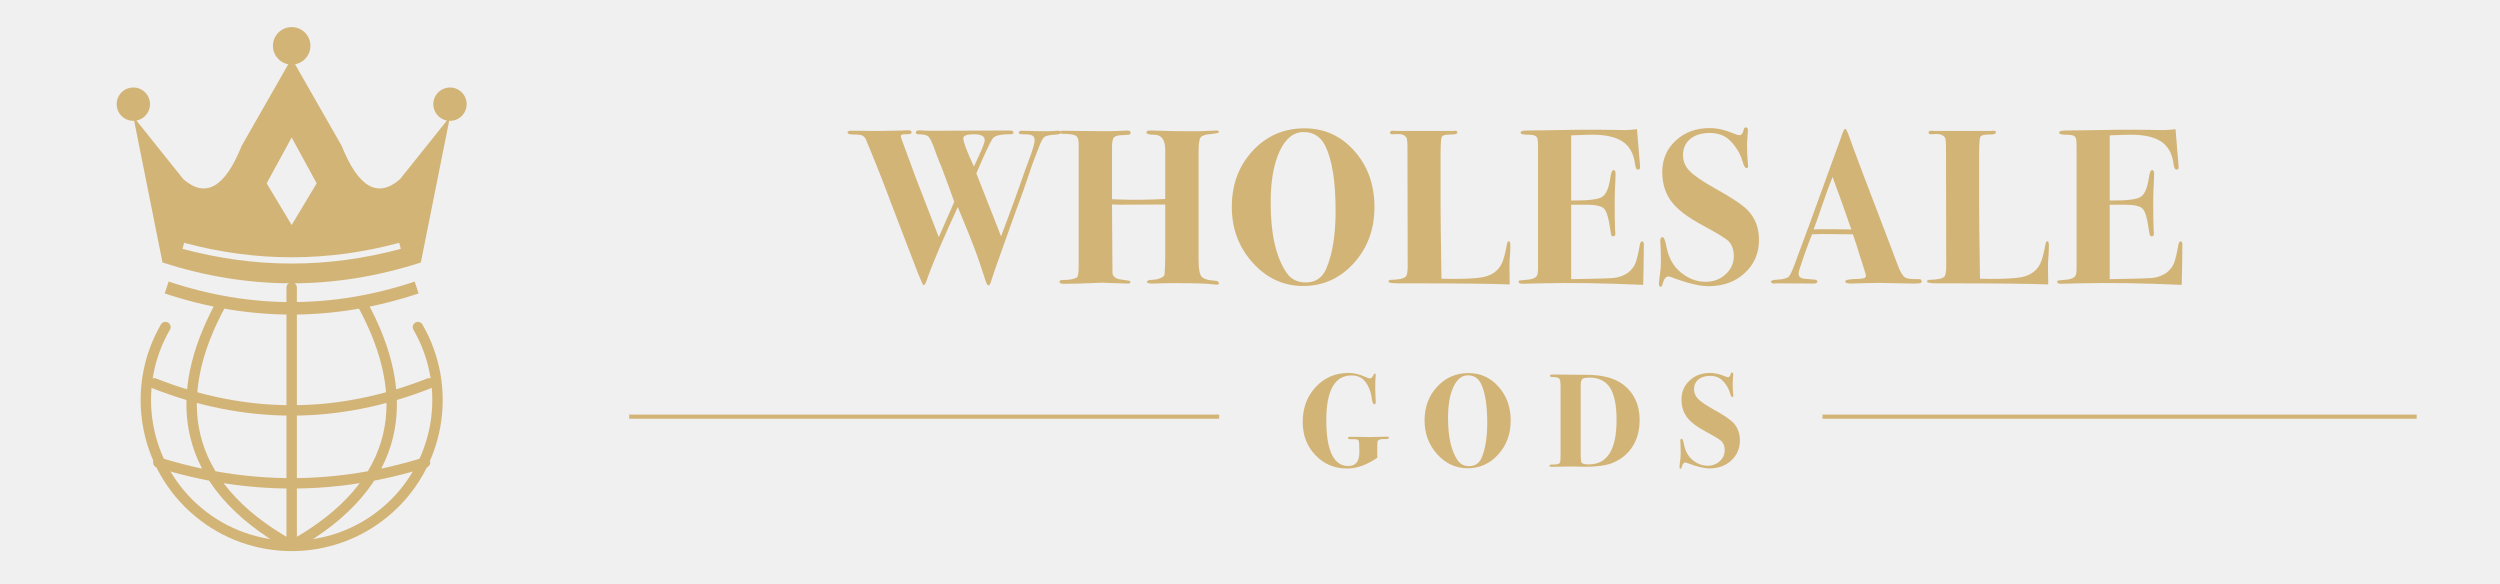
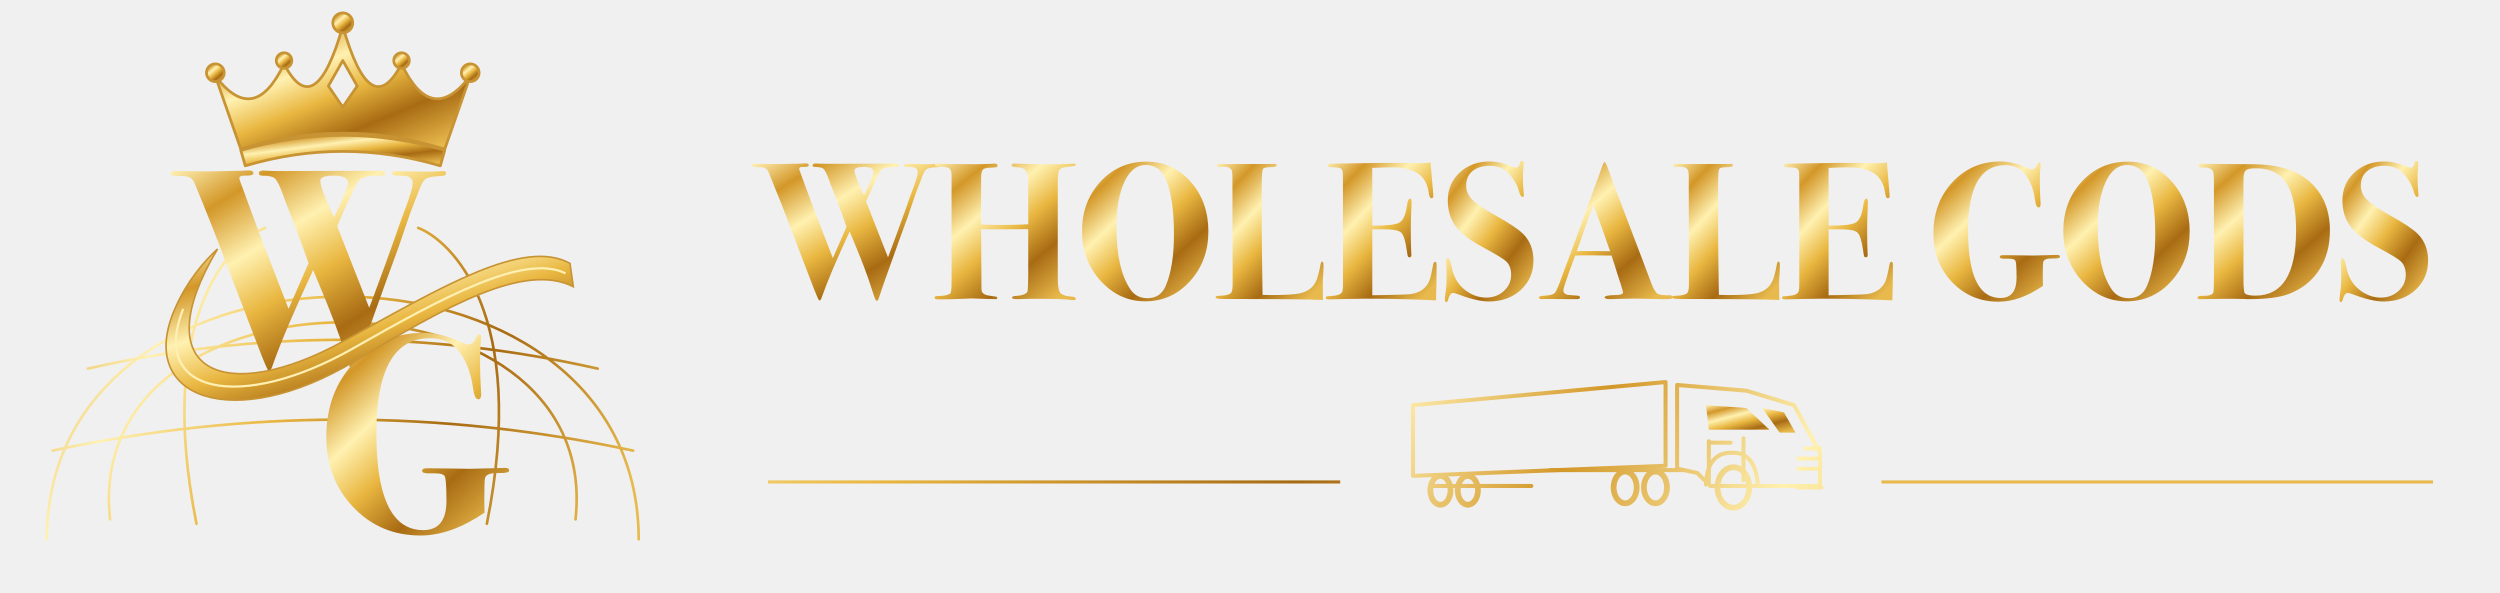
- <svg xmlns="http://www.w3.org/2000/svg" viewBox="0 0 600 140" role="img" aria-labelledby="title">
-   <g transform="translate(10 5)">
-     <g fill="none" stroke="#d3b477" stroke-width="2.5" stroke-linecap="round" stroke-linejoin="round">
-       <path d="M29.7 73.5a35 35 0 1 0 60.6 0" />
-       <path d="M60 64v62M43 68c-12 22-10 43 17 58M77 68c12 22 10 43-17 58M27 87q33 13 66 0M28 106q32 10 64 0" />
+ <svg xmlns="http://www.w3.org/2000/svg" viewBox="0 0 970 230" role="img" aria-label="Wholesale Gods — crowned WG, globe and delivery truck">
+   <defs>
+     <linearGradient id="gold" x1="0" y1="0" x2=".85" y2="1">
+       <stop stop-color="#fff0b2" />
+       <stop offset=".18" stop-color="#d39728" />
+       <stop offset=".38" stop-color="#fff1b1" />
+       <stop offset=".56" stop-color="#e9b741" />
+       <stop offset=".76" stop-color="#a86b13" />
+       <stop offset="1" stop-color="#e8b94c" />
+     </linearGradient>
+     <linearGradient id="gold-line" gradientUnits="userSpaceOnUse" x1="0" y1="0" x2="600" y2="350">
+       <stop stop-color="#fff0b2" />
+       <stop offset=".18" stop-color="#d39728" />
+       <stop offset=".38" stop-color="#fff1b1" />
+       <stop offset=".56" stop-color="#e9b741" />
+       <stop offset=".76" stop-color="#a86b13" />
+       <stop offset="1" stop-color="#e8b94c" />
+     </linearGradient>
+   </defs>
+   <g transform="translate(4 5) scale(.43)">
+     <g stroke="url(#gold-line)" stroke-width="2.4" fill="none" stroke-linecap="round">
+       <path d="M33 475C33 183 567 183 567 475M90 457C64 220 536 220 510 457M168 461C130 271 201 205 230 194M430 461C468 271 397 205 368 194M38 395Q300 339 562 395M70 321Q300 269 530 321" />
    </g>
-     <defs>
-       <mask id="crown-counter">
-         <rect width="120" height="132" fill="white" />
-         <path d="m60 28 6 11-6 10-6-10Z" fill="black" />
-         <path d="M34 54q26 7 52 0" stroke="black" stroke-width="1.5" fill="none" />
-       </mask>
-     </defs>
-     <path fill="#d3b477" mask="url(#crown-counter)" d="M22 23 34 38Q42 45 48 30L60 9 72 30Q78 45 86 38L98 23 91 58Q60 68 29 58Z" />
-     <g fill="#d3b477">
-       <circle cx="22" cy="20" r="4" />
-       <circle cx="60" cy="6" r="4.5" />
-       <circle cx="98" cy="20" r="4" />
+     <g fill="url(#gold)" stroke="#c79333" stroke-width="2.5" stroke-linejoin="round">
+       <path fill-rule="evenodd" d="M185 57Q220 103 247 46Q275 100 300 12Q325 100 353 46Q380 103 415 57L392 123Q300 94 208 123ZM300 43 313 66 300 85 287 66Z" />
+       <path d="M208 124Q300 97 392 124L388 138Q300 112 212 138Z" />
+       <circle cx="185" cy="54" r="8" />
+       <circle cx="247" cy="43" r="7" />
+       <circle cx="300" cy="9" r="9" />
+       <circle cx="353" cy="43" r="7" />
+       <circle cx="415" cy="54" r="8" />
    </g>
-     <path d="M30 64q30 10 60 0" stroke="#d3b477" stroke-width="3" fill="none" />
+     <g fill="url(#gold)">
+       <path d="M393.23 144.786Q393.23 146.85 389.36 147.108Q377.75 147.624 374.654 149.817Q371.558 152.01 367.688 162.846Q365.366 168.78 360.722 180.906Q357.368 190.968 350.144 211.866Q346.532 221.67 339.308 241.536L326.666 276.882Q313.25 314.292 311.702 319.968Q310.67 323.322 309.38 323.322Q307.832 323.322 306.8 320.871Q305.768 318.42 300.866 303.198Q294.416 283.074 282.032 253.146L273.26 231.99Q247.46 287.202 236.108 319.71Q234.818 323.064 233.27 323.064Q232.238 323.064 226.82 309.39L195.344 227.346Q183.992 196.386 166.19 153.558Q164.384 148.914 160.256 147.882Q157.934 147.108 151.226 147.108Q144.518 147.108 144.518 144.786Q144.518 142.722 148.13 142.722Q147.872 142.722 156.644 142.722Q165.674 142.98 172.124 142.98H181.928L207.986 142.464Q209.276 142.464 212.372 142.206Q214.952 142.206 215.984 142.206Q219.338 142.206 219.338 144.786Q219.338 147.108 211.082 146.85Q206.696 146.85 206.696 149.172Q206.696 150.204 207.212 151.494Q212.888 167.232 224.498 198.45L251.072 267.078L269.132 225.798Q265.262 214.446 254.168 185.034Q252.104 180.39 248.492 170.844Q247.718 168.522 245.912 163.62Q241.526 151.752 238.688 149.301Q235.85 146.85 226.82 146.85Q224.24 146.592 224.24 144.528Q224.24 142.206 229.142 142.206Q228.368 142.206 231.851 142.464Q235.334 142.722 243.332 142.722L333.374 142.464Q338.276 142.206 338.276 144.786Q338.276 146.85 334.406 146.85Q316.088 146.592 313.25 153.042Q308.864 160.008 294.932 192.516Q303.962 215.736 323.828 266.046Q327.956 255.468 332.6 242.568Q336.728 231.732 346.016 205.674Q351.95 188.388 356.078 177.552Q363.044 159.234 363.044 153.816Q363.044 148.656 357.884 147.366Q356.078 146.85 348.596 146.85Q344.468 146.85 344.468 144.786Q344.468 142.722 348.338 142.722L368.72 143.238Q381.878 143.496 388.586 142.722H390.65Q393.23 142.722 393.23 144.786ZM304.736 153.816Q304.736 146.85 292.352 146.85Q279.71 146.85 279.71 151.494Q279.71 157.944 292.094 184.518Q304.736 158.202 304.736 153.816Z" />
+     </g>
+     <g fill="url(#gold)">
+       <path d="M450.145 412.92Q450.145 415.47 440.455 415.215Q428.98 414.96 428.215 420.315Q427.705 423.375 427.705 440.46Q427.705 446.325 427.96 450.915Q397.615 471.57 370.075 471.57Q333.865 471.57 309.513 446.07Q285.16 420.57 285.16 382.575Q285.16 342.285 310.15 315.51Q335.14 288.735 372.88 288.735Q388.435 288.735 405.01 296.385Q411.13 299.19 413.425 299.19Q417.505 299.19 420.31 293.07Q421.585 290.01 423.115 290.01Q424.9 290.01 424.9 292.56Q424.9 293.07 424.135 302.76Q423.88 305.82 423.88 317.295Q423.88 325.965 424.39 334.89Q424.9 343.815 424.9 343.815Q424.9 348.66 422.35 348.66Q418.78 348.66 417.505 338.46Q414.445 316.02 402.715 303.015Q394.045 293.58 378.49 293.58Q330.295 293.58 330.295 379.26Q330.295 432.555 346.105 453.465Q356.05 466.725 372.625 466.725Q393.535 466.725 393.535 440.205Q393.535 420.315 391.877 417.893Q390.22 415.47 383.335 415.47H376.96Q371.605 415.47 371.605 413.175Q371.605 410.88 375.94 410.88Q384.865 410.88 398.38 411.135L414.7 411.39Q419.545 411.39 430.128 411.007Q440.71 410.625 443.77 410.625H447.085Q450.145 410.625 450.145 412.92Z" />
+     </g>
+     <path d="M187 213C120 325 194 355 301 296C390 247 463 203 505 226L508 247C464 225 395 264 311 314C202 380 112 348 149 266C159 243 174 225 187 213Z" fill="url(#gold)" stroke="#c79333" stroke-width="1.5" />
+     <path d="M156 267C125 345 209 359 307 304C393 255 464 217 501 235" fill="none" stroke="#fff0b2" stroke-width="2" />
  </g>
-   <g fill="#d3b477">
-     <path d="M254.513 31.801Q254.513 32.225 253.718 32.278Q251.333 32.384 250.697 32.835Q250.061 33.285 249.266 35.511Q248.789 36.73 247.835 39.221Q247.146 41.288 245.662 45.581Q244.92 47.595 243.436 51.676L240.839 58.937Q238.083 66.622 237.765 67.788Q237.553 68.477 237.288 68.477Q236.97 68.477 236.758 67.974Q236.546 67.47 235.539 64.343Q234.214 60.209 231.67 54.061L229.868 49.715Q224.568 61.057 222.236 67.735Q221.971 68.424 221.653 68.424Q221.441 68.424 220.328 65.615L213.862 48.761Q211.53 42.401 207.873 33.603Q207.502 32.649 206.654 32.437Q206.177 32.278 204.799 32.278Q203.421 32.278 203.421 31.801Q203.421 31.377 204.163 31.377Q204.11 31.377 205.912 31.377Q207.767 31.43 209.092 31.43H211.106L216.459 31.324Q216.724 31.324 217.36 31.271Q217.89 31.271 218.102 31.271Q218.791 31.271 218.791 31.801Q218.791 32.278 217.095 32.225Q216.194 32.225 216.194 32.702Q216.194 32.914 216.3 33.179Q217.466 36.412 219.851 42.825L225.31 56.923L229.02 48.443Q228.225 46.111 225.946 40.069Q225.522 39.115 224.78 37.154Q224.621 36.677 224.25 35.67Q223.349 33.232 222.766 32.728Q222.183 32.225 220.328 32.225Q219.798 32.172 219.798 31.748Q219.798 31.271 220.805 31.271Q220.646 31.271 221.362 31.324Q222.077 31.377 223.72 31.377L242.217 31.324Q243.224 31.271 243.224 31.801Q243.224 32.225 242.429 32.225Q238.666 32.172 238.083 33.497Q237.182 34.928 234.32 41.606Q236.175 46.376 240.256 56.711Q241.104 54.538 242.058 51.888Q242.906 49.662 244.814 44.309Q246.033 40.758 246.881 38.532Q248.312 34.769 248.312 33.656Q248.312 32.596 247.252 32.331Q246.881 32.225 245.344 32.225Q244.496 32.225 244.496 31.801Q244.496 31.377 245.291 31.377L249.478 31.483Q252.181 31.536 253.559 31.377H253.983Q254.513 31.377 254.513 31.801ZM236.334 33.656Q236.334 32.225 233.79 32.225Q231.193 32.225 231.193 33.179Q231.193 34.504 233.737 39.963Q236.334 34.557 236.334 33.656Z" />
-     <path d="M292.536 68.0Q292.536 68.318 292.059 68.318Q291.688 68.318 291.37 68.265Q289.515 67.947 280.982 67.947Q280.187 67.947 278.544 68.0L276.901 68.053Q275.258 68.106 275.258 67.629Q275.258 67.205 276.583 67.152Q277.749 67.099 278.624 66.702Q279.498 66.304 279.498 65.774Q279.551 65.456 279.604 64.025L279.657 61.375V49.079L268.739 49.132Q267.785 49.132 266.884 49.079L266.99 65.456Q267.043 66.834 269.11 67.099Q270.753 67.311 271.018 67.391Q271.283 67.47 271.283 67.735Q271.283 68.053 270.753 68.053Q270.064 68.053 267.096 67.947Q264.128 67.841 264.605 67.841Q264.287 67.841 261.346 67.974Q258.404 68.106 255.754 68.106H255.224Q254.27 68.106 254.27 67.629Q254.27 67.205 255.012 67.205Q257.503 67.205 258.457 66.569Q258.881 66.304 258.881 63.76V34.504Q258.881 32.808 257.98 32.463Q257.079 32.119 255.065 32.119Q254.376 32.119 254.376 31.695Q254.376 31.43 254.959 31.377Q254.747 31.377 258.934 31.43L265.506 31.483Q267.52 31.483 269.534 31.377Q270.435 31.324 270.594 31.324Q271.336 31.324 271.336 31.854Q271.336 32.225 271.045 32.305Q270.753 32.384 269.19 32.437Q267.626 32.49 267.255 33.1Q266.884 33.709 266.884 35.299V47.807L268.156 47.86Q273.456 48.072 279.657 47.754V35.935Q279.657 32.331 276.954 32.331Q275.152 32.331 275.152 31.801Q275.152 31.324 275.841 31.324H276.371Q277.219 31.324 279.365 31.404Q281.512 31.483 284.056 31.483H288.084L292.006 31.324Q292.536 31.324 292.536 31.642Q292.536 32.013 290.575 32.172Q288.614 32.331 288.137 32.993Q287.66 33.656 287.66 36.306V62.382Q287.66 65.827 288.534 66.542Q289.409 67.258 291.529 67.364Q292.536 67.417 292.536 68.0Z" />
-     <path d="M329.87 49.715Q329.87 57.665 324.915 63.15Q319.959 68.636 312.751 68.636Q305.702 68.636 300.667 63.071Q295.632 57.506 295.632 49.662Q295.632 41.606 300.641 36.2Q305.649 30.794 313.069 30.794Q320.224 30.794 325.047 36.227Q329.87 41.659 329.87 49.715ZM320.542 50.563Q320.542 40.016 318.051 34.981Q316.408 31.695 312.857 31.695Q309.253 31.695 307.107 36.306Q304.96 40.917 304.96 48.655Q304.96 59.891 308.776 65.456Q310.366 67.788 313.387 67.788Q316.885 67.788 318.316 64.449Q320.542 59.255 320.542 50.563Z" />
-     <path d="M362.487 59.043Q362.487 60.05 362.434 60.739Q362.222 63.071 362.275 64.502L362.328 68.265Q355.544 68.0 337.789 68.0H335.563Q333.231 68.0 333.231 67.576Q333.231 67.152 333.973 67.152Q336.623 67.099 337.365 66.41Q337.842 65.986 337.842 63.866L337.789 35.14Q337.789 33.338 337.471 32.914Q336.835 32.119 335.51 32.172L334.185 32.225Q333.602 32.225 333.602 31.801Q333.602 31.377 334.344 31.377Q334.768 31.377 335.192 31.43H348.654Q348.919 31.377 349.237 31.377Q349.767 31.377 349.767 31.801Q349.767 32.278 348.389 32.278Q346.428 32.278 346.084 32.755Q345.739 33.232 345.739 36.942V49.556Q345.739 53.425 345.951 66.887Q346.958 66.94 348.23 66.94Q353.795 66.94 355.915 66.516Q359.254 65.827 360.473 63.124Q361.109 61.746 361.639 58.725Q361.798 57.877 362.116 57.877Q362.487 57.877 362.487 59.043Z" />
-     <path d="M394.521 58.725Q394.521 58.831 394.468 63.654Q394.415 66.198 394.388 67.311Q394.362 68.424 394.362 68.371Q380.37 67.735 369.876 68.0L365.424 68.106Q364.47 68.106 364.47 67.682Q364.47 67.364 364.708 67.311Q364.947 67.258 366.325 67.152Q368.816 66.993 369.028 65.721Q369.134 65.032 369.134 64.184V37.313Q369.134 34.133 369.081 33.815Q369.028 32.967 368.551 32.649Q368.074 32.331 366.59 32.331Q364.947 32.331 364.947 31.854Q364.947 31.324 366.404 31.324Q367.862 31.324 370.459 31.271Q380.211 31.059 386.412 31.165L390.016 31.218Q391.182 31.218 392.878 31.006L393.355 36.783Q393.62 39.539 393.62 40.175Q393.62 40.705 393.09 40.705Q392.56 40.705 392.401 39.327Q391.924 35.67 389.459 34.001Q386.995 32.331 382.172 32.331Q380.688 32.331 377.084 32.49V48.125Q382.914 48.178 384.424 47.303Q385.935 46.429 386.465 42.772Q386.73 40.811 387.26 40.811Q387.737 40.811 387.737 41.765Q387.737 42.719 387.578 45.687Q387.525 46.694 387.525 48.39Q387.525 52.948 387.631 55.28Q387.684 55.598 387.684 56.075Q387.684 56.711 387.207 56.711Q386.836 56.711 386.73 56.472Q386.624 56.234 386.412 54.75Q385.882 50.987 384.954 50.059Q384.027 49.132 380.688 49.132H377.084V66.993L380.476 66.94Q386.306 66.834 387.578 66.675Q389.168 66.463 390.652 65.509Q391.977 64.449 392.481 63.23Q392.984 62.011 393.567 58.725Q393.726 57.93 394.097 57.93Q394.521 57.93 394.521 58.725Z" />
-     <path d="M422.156 57.559Q422.156 62.382 418.737 65.535Q415.319 68.689 410.019 68.689Q406.786 68.689 401.115 66.516Q400.691 66.357 400.373 66.357Q399.472 66.357 398.995 68.265Q398.836 68.848 398.571 68.848Q398.147 68.848 398.147 68.106Q398.147 67.417 398.412 65.668Q398.624 64.237 398.624 62.329Q398.624 60.792 398.571 59.891Q398.465 58.089 398.465 57.771Q398.465 56.923 398.995 56.923Q399.525 56.923 399.949 59.202Q400.691 63.124 403.288 65.297Q406.097 67.629 409.33 67.629Q412.192 67.629 414.153 65.827Q416.114 64.025 416.114 61.428Q416.114 59.202 414.842 57.877Q413.888 56.923 408.694 54.114Q402.917 51.04 400.85 47.966Q398.942 45.157 398.942 41.288Q398.942 36.73 402.175 33.736Q405.408 30.741 410.337 30.741Q412.987 30.741 416.008 32.013Q417.015 32.437 417.439 32.437Q418.234 32.437 418.499 31.059Q418.605 30.582 418.976 30.582Q419.506 30.582 419.506 31.271Q419.506 31.536 419.4 32.755Q419.294 33.974 419.294 34.769Q419.294 37.525 419.506 39.433Q419.559 39.592 419.559 39.857Q419.559 40.334 419.135 40.334Q418.658 40.334 418.181 38.638Q417.704 36.942 416.511 35.273Q415.319 33.603 414.1 32.861Q412.51 31.907 410.39 31.907Q407.422 31.907 405.673 33.338Q403.924 34.769 403.924 37.26Q403.924 39.433 405.567 41.103Q407.21 42.772 411.874 45.369Q417.598 48.549 419.453 50.457Q422.156 53.266 422.156 57.559Z" />
-     <path d="M461.186 67.47Q461.186 67.894 460.788 67.974Q460.391 68.053 458.748 68.053Q458.324 68.053 456.363 68.0Q452.441 67.894 450.957 67.894Q449.208 67.894 447.883 67.947Q445.233 68.053 444.279 68.053Q442.848 68.053 442.848 67.523Q442.848 66.993 445.869 66.94Q446.611 66.94 446.982 66.834Q447.83 66.728 447.83 66.198Q447.83 65.933 447.194 63.972L446.081 60.527Q445.763 59.361 444.703 56.234H443.749L439.615 56.181Q437.389 56.128 434.898 56.234Q434.421 57.294 433.096 61.004L431.93 64.449Q431.665 65.244 431.665 65.721Q431.665 66.622 432.831 66.887Q433.096 66.94 435.428 67.099Q436.17 67.152 436.17 67.576Q436.17 68.053 435.216 68.053L426.471 68.0Q426.153 68.053 425.782 68.053Q425.04 68.053 425.04 67.523Q425.04 67.205 426.683 67.099Q428.803 66.993 429.386 66.304Q429.969 65.615 431.294 61.852Q432.301 59.202 434.209 54.008L440.622 36.359Q441.099 35.193 441.947 32.702Q442.53 30.9 442.848 30.9Q443.166 30.9 444.014 33.338Q445.074 36.465 453.342 58.036Q454.402 60.792 455.462 63.654Q456.363 66.092 457.264 66.622Q457.953 67.046 460.55 66.993Q461.186 66.993 461.186 67.47ZM444.332 55.068Q444.279 54.909 443.961 54.061Q441.841 47.913 440.887 45.422Q440.622 44.733 440.145 43.408L439.827 42.454Q438.873 44.733 437.495 48.761Q435.958 53.266 435.269 55.068Q435.746 55.068 436.435 55.015Q437.071 55.015 437.601 55.015H440.569Q441.788 55.015 444.332 55.068Z" />
-     <path d="M491.736 59.043Q491.736 60.05 491.683 60.739Q491.471 63.071 491.524 64.502L491.577 68.265Q484.793 68.0 467.038 68.0H464.812Q462.48 68.0 462.48 67.576Q462.48 67.152 463.222 67.152Q465.872 67.099 466.614 66.41Q467.091 65.986 467.091 63.866L467.038 35.14Q467.038 33.338 466.72 32.914Q466.084 32.119 464.759 32.172L463.434 32.225Q462.851 32.225 462.851 31.801Q462.851 31.377 463.593 31.377Q464.017 31.377 464.441 31.43H477.903Q478.168 31.377 478.486 31.377Q479.016 31.377 479.016 31.801Q479.016 32.278 477.638 32.278Q475.677 32.278 475.332 32.755Q474.988 33.232 474.988 36.942V49.556Q474.988 53.425 475.2 66.887Q476.207 66.94 477.479 66.94Q483.044 66.94 485.164 66.516Q488.503 65.827 489.722 63.124Q490.358 61.746 490.888 58.725Q491.047 57.877 491.365 57.877Q491.736 57.877 491.736 59.043Z" />
-     <path d="M523.77 58.725Q523.77 58.831 523.717 63.654Q523.664 66.198 523.638 67.311Q523.611 68.424 523.611 68.371Q509.619 67.735 499.125 68.0L494.673 68.106Q493.719 68.106 493.719 67.682Q493.719 67.364 493.957 67.311Q494.196 67.258 495.574 67.152Q498.065 66.993 498.277 65.721Q498.383 65.032 498.383 64.184V37.313Q498.383 34.133 498.33 33.815Q498.277 32.967 497.8 32.649Q497.323 32.331 495.839 32.331Q494.196 32.331 494.196 31.854Q494.196 31.324 495.653 31.324Q497.111 31.324 499.708 31.271Q509.46 31.059 515.661 31.165L519.265 31.218Q520.431 31.218 522.127 31.006L522.604 36.783Q522.869 39.539 522.869 40.175Q522.869 40.705 522.339 40.705Q521.809 40.705 521.65 39.327Q521.173 35.67 518.708 34.001Q516.244 32.331 511.421 32.331Q509.937 32.331 506.333 32.49V48.125Q512.163 48.178 513.673 47.303Q515.184 46.429 515.714 42.772Q515.979 40.811 516.509 40.811Q516.986 40.811 516.986 41.765Q516.986 42.719 516.827 45.687Q516.774 46.694 516.774 48.39Q516.774 52.948 516.88 55.28Q516.933 55.598 516.933 56.075Q516.933 56.711 516.456 56.711Q516.085 56.711 515.979 56.472Q515.873 56.234 515.661 54.75Q515.131 50.987 514.203 50.059Q513.276 49.132 509.937 49.132H506.333V66.993L509.725 66.94Q515.555 66.834 516.827 66.675Q518.417 66.463 519.901 65.509Q521.226 64.449 521.729 63.23Q522.233 62.011 522.816 58.725Q522.975 57.93 523.346 57.93Q523.77 57.93 523.77 58.725Z" />
+   <g fill="url(#gold)">
+     <path d="M364.957 64.167Q364.957 64.774 363.819 64.85Q360.404 65.002 359.493 65.647Q358.583 66.292 357.444 69.479Q356.761 71.225 355.395 74.792Q354.409 77.751 352.284 83.898Q351.221 86.782 349.096 92.626L345.378 103.023Q341.431 114.027 340.976 115.696Q340.673 116.683 340.293 116.683Q339.838 116.683 339.534 115.962Q339.231 115.241 337.789 110.764Q335.891 104.844 332.249 96.041L329.668 89.818Q322.079 106.058 318.74 115.621Q318.361 116.607 317.905 116.607Q317.602 116.607 316.008 112.585L306.75 88.452Q303.41 79.345 298.174 66.747Q297.643 65.381 296.428 65.078Q295.745 64.85 293.772 64.85Q291.799 64.85 291.799 64.167Q291.799 63.56 292.862 63.56Q292.786 63.56 295.366 63.56Q298.022 63.636 299.919 63.636H302.803L310.468 63.484Q310.848 63.484 311.758 63.408Q312.517 63.408 312.821 63.408Q313.807 63.408 313.807 64.167Q313.807 64.85 311.379 64.774Q310.089 64.774 310.089 65.457Q310.089 65.761 310.241 66.14Q311.91 70.769 315.325 79.952L323.142 100.139L328.454 87.996Q327.316 84.657 324.053 76.006Q323.445 74.64 322.383 71.832Q322.155 71.149 321.624 69.707Q320.334 66.216 319.499 65.495Q318.664 64.774 316.008 64.774Q315.249 64.698 315.249 64.091Q315.249 63.408 316.691 63.408Q316.464 63.408 317.488 63.484Q318.513 63.56 320.865 63.56L347.351 63.484Q348.793 63.408 348.793 64.167Q348.793 64.774 347.654 64.774Q342.266 64.698 341.431 66.595Q340.141 68.644 336.043 78.207Q338.699 85.037 344.543 99.835Q345.757 96.724 347.123 92.929Q348.337 89.742 351.069 82.077Q352.815 76.992 354.029 73.805Q356.078 68.417 356.078 66.823Q356.078 65.305 354.56 64.926Q354.029 64.774 351.828 64.774Q350.614 64.774 350.614 64.167Q350.614 63.56 351.752 63.56L357.748 63.712Q361.618 63.788 363.591 63.56H364.198Q364.957 63.56 364.957 64.167ZM338.927 66.823Q338.927 64.774 335.284 64.774Q331.566 64.774 331.566 66.14Q331.566 68.037 335.208 75.854Q338.927 68.113 338.927 66.823Z" />
+     <path d="M417.398 116.0Q417.398 116.455 416.715 116.455Q416.183 116.455 415.728 116.379Q413.072 115.924 400.853 115.924Q399.715 115.924 397.363 116.0L395.01 116.076Q392.657 116.152 392.657 115.469Q392.657 114.862 394.555 114.786Q396.224 114.71 397.476 114.141Q398.729 113.572 398.729 112.813Q398.804 112.357 398.88 110.308L398.956 106.514V88.907L383.323 88.983Q381.957 88.983 380.667 88.907L380.818 112.357Q380.894 114.33 383.854 114.71Q386.207 115.013 386.586 115.127Q386.966 115.241 386.966 115.621Q386.966 116.076 386.207 116.076Q385.22 116.076 380.97 115.924Q376.72 115.772 377.403 115.772Q376.948 115.772 372.736 115.962Q368.524 116.152 364.73 116.152H363.971Q362.605 116.152 362.605 115.469Q362.605 114.862 363.667 114.862Q367.234 114.862 368.6 113.951Q369.207 113.572 369.207 109.929V68.037Q369.207 65.609 367.917 65.116Q366.627 64.622 363.743 64.622Q362.757 64.622 362.757 64.015Q362.757 63.636 363.591 63.56Q363.288 63.56 369.283 63.636L378.694 63.712Q381.577 63.712 384.461 63.56Q385.751 63.484 385.979 63.484Q387.041 63.484 387.041 64.243Q387.041 64.774 386.624 64.888Q386.207 65.002 383.968 65.078Q381.729 65.154 381.198 66.026Q380.667 66.899 380.667 69.176V87.086L382.488 87.162Q390.077 87.465 398.956 87.01V70.086Q398.956 64.926 395.086 64.926Q392.506 64.926 392.506 64.167Q392.506 63.484 393.492 63.484H394.251Q395.465 63.484 398.539 63.598Q401.612 63.712 405.255 63.712H411.023L416.639 63.484Q417.398 63.484 417.398 63.939Q417.398 64.471 414.59 64.698Q411.782 64.926 411.099 65.874Q410.416 66.823 410.416 70.618V107.956Q410.416 112.888 411.668 113.913Q412.92 114.938 415.956 115.089Q417.398 115.165 417.398 116.0Z" />
+     <path d="M468.851 89.818Q468.851 101.201 461.755 109.056Q454.66 116.911 444.339 116.911Q434.245 116.911 427.036 108.942Q419.826 100.974 419.826 89.742Q419.826 78.207 426.998 70.466Q434.169 62.725 444.794 62.725Q455.039 62.725 461.945 70.504Q468.851 78.283 468.851 89.818ZM455.494 91.032Q455.494 75.93 451.928 68.72Q449.575 64.015 444.49 64.015Q439.33 64.015 436.256 70.618Q433.183 77.22 433.183 88.3Q433.183 104.389 438.647 112.357Q440.924 115.696 445.249 115.696Q450.258 115.696 452.307 110.915Q455.494 103.478 455.494 91.032Z" />
+     <path d="M513.55 103.175Q513.55 104.616 513.475 105.603Q513.171 108.942 513.247 110.991L513.323 116.379Q503.609 116.0 478.186 116.0H474.998Q471.659 116.0 471.659 115.393Q471.659 114.786 472.722 114.786Q476.516 114.71 477.579 113.723Q478.262 113.116 478.262 110.081L478.186 68.948Q478.186 66.368 477.73 65.761Q476.82 64.622 474.922 64.698L473.025 64.774Q472.19 64.774 472.19 64.167Q472.19 63.56 473.253 63.56Q473.86 63.56 474.467 63.636H493.743Q494.123 63.56 494.578 63.56Q495.337 63.56 495.337 64.167Q495.337 64.85 493.364 64.85Q490.556 64.85 490.062 65.533Q489.569 66.216 489.569 71.528V89.59Q489.569 95.13 489.873 114.406Q491.315 114.482 493.136 114.482Q501.104 114.482 504.14 113.875Q508.921 112.888 510.667 109.018Q511.577 107.045 512.336 102.719Q512.564 101.505 513.019 101.505Q513.55 101.505 513.55 103.175Z" />
+     <path d="M557.415 102.719Q557.415 102.871 557.339 109.777Q557.263 113.42 557.225 115.013Q557.187 116.607 557.187 116.531Q537.152 115.621 522.126 116.0L515.751 116.152Q514.385 116.152 514.385 115.545Q514.385 115.089 514.727 115.013Q515.068 114.938 517.041 114.786Q520.608 114.558 520.912 112.737Q521.064 111.75 521.064 110.536V72.06Q521.064 67.506 520.988 67.051Q520.912 65.837 520.229 65.381Q519.546 64.926 517.421 64.926Q515.068 64.926 515.068 64.243Q515.068 63.484 517.155 63.484Q519.242 63.484 522.961 63.408Q536.925 63.104 545.804 63.256L550.964 63.332Q552.634 63.332 555.062 63.029L555.745 71.301Q556.125 75.247 556.125 76.158Q556.125 76.917 555.366 76.917Q554.607 76.917 554.379 74.943Q553.696 69.707 550.168 67.316Q546.639 64.926 539.733 64.926Q537.608 64.926 532.447 65.154V87.541Q540.795 87.617 542.958 86.365Q545.121 85.113 545.88 79.876Q546.259 77.068 547.018 77.068Q547.701 77.068 547.701 78.434Q547.701 79.8 547.473 84.05Q547.398 85.492 547.398 87.921Q547.398 94.447 547.549 97.786Q547.625 98.242 547.625 98.925Q547.625 99.835 546.942 99.835Q546.411 99.835 546.259 99.494Q546.107 99.152 545.804 97.027Q545.045 91.639 543.717 90.311Q542.389 88.983 537.608 88.983H532.447V114.558L537.304 114.482Q545.652 114.33 547.473 114.103Q549.75 113.799 551.875 112.433Q553.772 110.915 554.493 109.17Q555.214 107.424 556.049 102.719Q556.277 101.581 556.808 101.581Q557.415 101.581 557.415 102.719Z" />
+     <path d="M594.981 101.05Q594.981 107.956 590.086 112.471Q585.191 116.987 577.602 116.987Q572.973 116.987 564.852 113.875Q564.245 113.647 563.79 113.647Q562.5 113.647 561.817 116.379Q561.589 117.214 561.21 117.214Q560.602 117.214 560.602 116.152Q560.602 115.165 560.982 112.661Q561.285 110.612 561.285 107.88Q561.285 105.679 561.21 104.389Q561.058 101.809 561.058 101.353Q561.058 100.139 561.817 100.139Q562.576 100.139 563.183 103.402Q564.245 109.018 567.964 112.13Q571.986 115.469 576.615 115.469Q580.713 115.469 583.521 112.888Q586.329 110.308 586.329 106.59Q586.329 103.402 584.508 101.505Q583.142 100.139 575.705 96.117Q567.433 91.715 564.473 87.313Q561.741 83.291 561.741 77.751Q561.741 71.225 566.37 66.937Q570.999 62.649 578.057 62.649Q581.852 62.649 586.177 64.471Q587.619 65.078 588.227 65.078Q589.365 65.078 589.744 63.104Q589.896 62.421 590.427 62.421Q591.186 62.421 591.186 63.408Q591.186 63.788 591.034 65.533Q590.883 67.278 590.883 68.417Q590.883 72.363 591.186 75.095Q591.262 75.323 591.262 75.702Q591.262 76.385 590.655 76.385Q589.972 76.385 589.289 73.957Q588.606 71.528 586.898 69.138Q585.191 66.747 583.445 65.685Q581.169 64.319 578.133 64.319Q573.883 64.319 571.379 66.368Q568.874 68.417 568.874 71.984Q568.874 75.095 571.227 77.486Q573.58 79.876 580.258 83.595Q588.454 88.148 591.11 90.88Q594.981 94.903 594.981 101.05Z" />
+     <path d="M648.863 115.241Q648.863 115.848 648.294 115.962Q647.724 116.076 645.372 116.076Q644.765 116.076 641.957 116.0Q636.341 115.848 634.216 115.848Q631.712 115.848 629.814 115.924Q626.02 116.076 624.654 116.076Q622.605 116.076 622.605 115.317Q622.605 114.558 626.931 114.482Q627.993 114.482 628.524 114.33Q629.738 114.179 629.738 113.42Q629.738 113.04 628.828 110.232L627.234 105.299Q626.779 103.63 625.261 99.152H623.895L617.975 99.076Q614.788 99.001 611.221 99.152Q610.538 100.67 608.641 105.982L606.971 110.915Q606.592 112.054 606.592 112.737Q606.592 114.027 608.262 114.406Q608.641 114.482 611.98 114.71Q613.043 114.786 613.043 115.393Q613.043 116.076 611.677 116.076L599.155 116.0Q598.699 116.076 598.168 116.076Q597.106 116.076 597.106 115.317Q597.106 114.862 599.458 114.71Q602.494 114.558 603.329 113.572Q604.163 112.585 606.061 107.197Q607.503 103.402 610.235 95.965L619.417 70.694Q620.1 69.024 621.315 65.457Q622.149 62.877 622.605 62.877Q623.06 62.877 624.274 66.368Q625.792 70.845 637.631 101.733Q639.149 105.679 640.667 109.777Q641.957 113.268 643.247 114.027Q644.234 114.634 647.952 114.558Q648.863 114.558 648.863 115.241ZM624.73 97.483Q624.654 97.255 624.198 96.041Q621.163 87.238 619.797 83.671Q619.417 82.684 618.734 80.787L618.279 79.421Q616.913 82.684 614.94 88.452Q612.739 94.903 611.752 97.483Q612.435 97.483 613.422 97.407Q614.333 97.407 615.092 97.407H619.342Q621.087 97.407 624.73 97.483Z" />
+     <path d="M690.602 103.175Q690.602 104.616 690.527 105.603Q690.223 108.942 690.299 110.991L690.375 116.379Q680.661 116.0 655.238 116.0H652.05Q648.711 116.0 648.711 115.393Q648.711 114.786 649.773 114.786Q653.568 114.71 654.63 113.723Q655.313 113.116 655.313 110.081L655.238 68.948Q655.238 66.368 654.782 65.761Q653.872 64.622 651.974 64.698L650.077 64.774Q649.242 64.774 649.242 64.167Q649.242 63.56 650.305 63.56Q650.912 63.56 651.519 63.636H670.795Q671.175 63.56 671.63 63.56Q672.389 63.56 672.389 64.167Q672.389 64.85 670.416 64.85Q667.608 64.85 667.114 65.533Q666.621 66.216 666.621 71.528V89.59Q666.621 95.13 666.925 114.406Q668.367 114.482 670.188 114.482Q678.156 114.482 681.192 113.875Q685.973 112.888 687.719 109.018Q688.629 107.045 689.388 102.719Q689.616 101.505 690.071 101.505Q690.602 101.505 690.602 103.175Z" />
+     <path d="M734.467 102.719Q734.467 102.871 734.391 109.777Q734.315 113.42 734.277 115.013Q734.239 116.607 734.239 116.531Q714.204 115.621 699.178 116.0L692.803 116.152Q691.437 116.152 691.437 115.545Q691.437 115.089 691.779 115.013Q692.12 114.938 694.093 114.786Q697.66 114.558 697.964 112.737Q698.116 111.75 698.116 110.536V72.06Q698.116 67.506 698.04 67.051Q697.964 65.837 697.281 65.381Q696.598 64.926 694.473 64.926Q692.12 64.926 692.12 64.243Q692.12 63.484 694.207 63.484Q696.294 63.484 700.013 63.408Q713.977 63.104 722.856 63.256L728.016 63.332Q729.686 63.332 732.114 63.029L732.797 71.301Q733.177 75.247 733.177 76.158Q733.177 76.917 732.418 76.917Q731.659 76.917 731.431 74.943Q730.748 69.707 727.219 67.316Q723.691 64.926 716.785 64.926Q714.66 64.926 709.499 65.154V87.541Q717.847 87.617 720.01 86.365Q722.173 85.113 722.932 79.876Q723.311 77.068 724.07 77.068Q724.753 77.068 724.753 78.434Q724.753 79.8 724.525 84.05Q724.45 85.492 724.45 87.921Q724.45 94.447 724.601 97.786Q724.677 98.242 724.677 98.925Q724.677 99.835 723.994 99.835Q723.463 99.835 723.311 99.494Q723.159 99.152 722.856 97.027Q722.097 91.639 720.769 90.311Q719.441 88.983 714.66 88.983H709.499V114.558L714.356 114.482Q722.704 114.33 724.525 114.103Q726.802 113.799 728.927 112.433Q730.824 110.915 731.545 109.17Q732.266 107.424 733.101 102.719Q733.329 101.581 733.86 101.581Q734.467 101.581 734.467 102.719Z" />
+     <path d="" />
+     <path d="M799.277 99.608Q799.277 100.367 796.393 100.291Q792.978 100.215 792.751 101.809Q792.599 102.719 792.599 107.804Q792.599 109.549 792.675 110.915Q783.644 117.062 775.448 117.062Q764.671 117.062 757.424 109.473Q750.176 101.884 750.176 90.577Q750.176 78.586 757.614 70.618Q765.051 62.649 776.283 62.649Q780.912 62.649 785.845 64.926Q787.666 65.761 788.349 65.761Q789.563 65.761 790.398 63.939Q790.778 63.029 791.233 63.029Q791.764 63.029 791.764 63.788Q791.764 63.939 791.536 66.823Q791.461 67.734 791.461 71.149Q791.461 73.729 791.612 76.385Q791.764 79.041 791.764 79.041Q791.764 80.483 791.005 80.483Q789.943 80.483 789.563 77.448Q788.653 70.769 785.162 66.899Q782.581 64.091 777.952 64.091Q763.609 64.091 763.609 89.59Q763.609 105.451 768.314 111.674Q771.274 115.621 776.207 115.621Q782.43 115.621 782.43 107.728Q782.43 101.809 781.936 101.088Q781.443 100.367 779.394 100.367H777.497Q775.903 100.367 775.903 99.684Q775.903 99.001 777.193 99.001Q779.849 99.001 783.872 99.076L788.729 99.152Q790.17 99.152 793.32 99.039Q796.469 98.925 797.38 98.925H798.367Q799.277 98.925 799.277 99.608Z" />
+     <path d="M849.593 89.818Q849.593 101.201 842.497 109.056Q835.401 116.911 825.08 116.911Q814.987 116.911 807.777 108.942Q800.567 100.974 800.567 89.742Q800.567 78.207 807.739 70.466Q814.911 62.725 825.535 62.725Q835.781 62.725 842.687 70.504Q849.593 78.283 849.593 89.818ZM836.236 91.032Q836.236 75.93 832.669 68.72Q830.316 64.015 825.232 64.015Q820.071 64.015 816.998 70.618Q813.924 77.22 813.924 88.3Q813.924 104.389 819.388 112.357Q821.665 115.696 825.991 115.696Q830.999 115.696 833.048 110.915Q836.236 103.478 836.236 91.032Z" />
+     <path d="M904.006 89.438Q904.006 98.09 900.06 104.389Q895.961 110.991 888.145 114.027Q882.832 116.076 872.284 116.076Q872.132 116.076 870.614 116.0Q869.096 115.924 866.212 115.924H863.48Q863.329 115.924 858.548 116.0L853.766 116.076Q852.628 116.076 852.628 115.469Q852.628 114.71 854.753 114.786Q858.016 114.862 858.699 113.647Q859.003 113.116 859.003 109.018V70.39Q859.003 67.051 858.548 66.292Q857.789 64.926 854.677 65.002Q853.008 65.078 853.008 64.243Q853.008 63.56 854.07 63.56H855.436Q859.989 63.56 864.239 63.636Q870.311 63.712 873.65 63.712Q887.462 63.712 894.823 69.403Q904.006 76.537 904.006 89.438ZM890.877 89.438Q890.877 76.917 887.158 71.111Q883.44 65.305 875.471 65.305Q872.587 65.305 871.677 65.912Q870.462 66.671 870.462 69.479V108.335Q870.462 113.344 871.069 113.875Q871.98 114.71 875.092 114.71Q890.877 114.71 890.877 89.438Z" />
+     <path d="M942.103 101.05Q942.103 107.956 937.208 112.471Q932.313 116.987 924.724 116.987Q920.095 116.987 911.974 113.875Q911.367 113.647 910.912 113.647Q909.622 113.647 908.939 116.379Q908.711 117.214 908.332 117.214Q907.724 117.214 907.724 116.152Q907.724 115.165 908.104 112.661Q908.407 110.612 908.407 107.88Q908.407 105.679 908.332 104.389Q908.18 101.809 908.18 101.353Q908.18 100.139 908.939 100.139Q909.698 100.139 910.305 103.402Q911.367 109.018 915.086 112.13Q919.108 115.469 923.737 115.469Q927.835 115.469 930.643 112.888Q933.451 110.308 933.451 106.59Q933.451 103.402 931.63 101.505Q930.264 100.139 922.827 96.117Q914.555 91.715 911.595 87.313Q908.863 83.291 908.863 77.751Q908.863 71.225 913.492 66.937Q918.121 62.649 925.179 62.649Q928.974 62.649 933.299 64.471Q934.741 65.078 935.349 65.078Q936.487 65.078 936.866 63.104Q937.018 62.421 937.549 62.421Q938.308 62.421 938.308 63.408Q938.308 63.788 938.156 65.533Q938.005 67.278 938.005 68.417Q938.005 72.363 938.308 75.095Q938.384 75.323 938.384 75.702Q938.384 76.385 937.777 76.385Q937.094 76.385 936.411 73.957Q935.728 71.528 934.02 69.138Q932.313 66.747 930.567 65.685Q928.291 64.319 925.255 64.319Q921.005 64.319 918.501 66.368Q915.996 68.417 915.996 71.984Q915.996 75.095 918.349 77.486Q920.702 79.876 927.38 83.595Q935.576 88.148 938.232 90.88Q942.103 94.903 942.103 101.05Z" />
  </g>
-   <g fill="#d3b477">
-     <path d="M333.352 105.088Q333.352 105.408 332.136 105.376Q330.696 105.344 330.6 106.016Q330.536 106.4 330.536 108.544Q330.536 109.28 330.568 109.856Q326.76 112.448 323.304 112.448Q318.76 112.448 315.704 109.248Q312.648 106.048 312.648 101.28Q312.648 96.224 315.784 92.864Q318.92 89.504 323.656 89.504Q325.608 89.504 327.688 90.464Q328.456 90.816 328.744 90.816Q329.256 90.816 329.608 90.048Q329.768 89.664 329.96 89.664Q330.184 89.664 330.184 89.984Q330.184 90.048 330.088 91.264Q330.056 91.648 330.056 93.088Q330.056 94.176 330.12 95.296Q330.184 96.416 330.184 96.416Q330.184 97.024 329.864 97.024Q329.416 97.024 329.256 95.744Q328.872 92.928 327.4 91.296Q326.312 90.112 324.36 90.112Q318.312 90.112 318.312 100.864Q318.312 107.552 320.296 110.176Q321.544 111.84 323.624 111.84Q326.248 111.84 326.248 108.512Q326.248 106.016 326.04 105.712Q325.832 105.408 324.968 105.408H324.168Q323.496 105.408 323.496 105.12Q323.496 104.832 324.04 104.832Q325.16 104.832 326.856 104.864L328.904 104.896Q329.512 104.896 330.84 104.848Q332.168 104.8 332.552 104.8H332.968Q333.352 104.8 333.352 105.088Z" />
-     <path d="M362.568 100.96Q362.568 105.76 359.576 109.072Q356.584 112.384 352.232 112.384Q347.976 112.384 344.936 109.024Q341.896 105.664 341.896 100.928Q341.896 96.064 344.92 92.8Q347.944 89.536 352.424 89.536Q356.744 89.536 359.656 92.816Q362.568 96.096 362.568 100.96ZM356.936 101.472Q356.936 95.104 355.432 92.064Q354.44 90.08 352.296 90.08Q350.12 90.08 348.824 92.864Q347.528 95.648 347.528 100.32Q347.528 107.104 349.832 110.464Q350.792 111.872 352.616 111.872Q354.728 111.872 355.592 109.856Q356.936 106.72 356.936 101.472Z" />
-     <path d="M393.512 100.8Q393.512 104.448 391.848 107.104Q390.12 109.888 386.824 111.168Q384.584 112.032 380.136 112.032Q380.072 112.032 379.432 112.0Q378.792 111.968 377.576 111.968H376.424Q376.36 111.968 374.344 112.0L372.328 112.032Q371.848 112.032 371.848 111.776Q371.848 111.456 372.744 111.488Q374.12 111.52 374.408 111.008Q374.536 110.784 374.536 109.056V92.768Q374.536 91.36 374.344 91.04Q374.024 90.464 372.712 90.496Q372.008 90.528 372.008 90.176Q372.008 89.888 372.456 89.888H373.032Q374.952 89.888 376.744 89.92Q379.304 89.952 380.712 89.952Q386.536 89.952 389.64 92.352Q393.512 95.36 393.512 100.8ZM387.976 100.8Q387.976 95.52 386.408 93.072Q384.84 90.624 381.48 90.624Q380.264 90.624 379.88 90.88Q379.368 91.2 379.368 92.384V108.768Q379.368 110.88 379.624 111.104Q380.008 111.456 381.32 111.456Q387.976 111.456 387.976 100.8Z" />
-     <path d="M417.576 105.696Q417.576 108.608 415.512 110.512Q413.448 112.416 410.248 112.416Q408.296 112.416 404.872 111.104Q404.616 111.008 404.424 111.008Q403.88 111.008 403.592 112.16Q403.496 112.512 403.336 112.512Q403.08 112.512 403.08 112.064Q403.08 111.648 403.24 110.592Q403.368 109.728 403.368 108.576Q403.368 107.648 403.336 107.104Q403.272 106.016 403.272 105.824Q403.272 105.312 403.592 105.312Q403.912 105.312 404.168 106.688Q404.616 109.056 406.184 110.368Q407.88 111.776 409.832 111.776Q411.56 111.776 412.744 110.688Q413.928 109.6 413.928 108.032Q413.928 106.688 413.16 105.888Q412.584 105.312 409.448 103.616Q405.96 101.76 404.712 99.904Q403.56 98.208 403.56 95.872Q403.56 93.12 405.512 91.312Q407.464 89.504 410.44 89.504Q412.04 89.504 413.864 90.272Q414.472 90.528 414.728 90.528Q415.208 90.528 415.368 89.696Q415.432 89.408 415.656 89.408Q415.976 89.408 415.976 89.824Q415.976 89.984 415.912 90.72Q415.848 91.456 415.848 91.936Q415.848 93.6 415.976 94.752Q416.008 94.848 416.008 95.008Q416.008 95.296 415.752 95.296Q415.464 95.296 415.176 94.272Q414.888 93.248 414.168 92.24Q413.448 91.232 412.712 90.784Q411.752 90.208 410.472 90.208Q408.68 90.208 407.624 91.072Q406.568 91.936 406.568 93.44Q406.568 94.752 407.56 95.76Q408.552 96.768 411.368 98.336Q414.824 100.256 415.944 101.408Q417.576 103.104 417.576 105.696Z" />
+   <g transform="translate(546 146) scale(.56)">
+     <g stroke="url(#gold-line)" stroke-width="2.8" stroke-linecap="round" stroke-linejoin="round">
+       <path d="M4 20 179 4V62L4 69ZM187 6V64L201 67 210 76H286V53L268 20 235 10Z" fill="none" />
+       <path d="M207 20 235 22 251 37H209ZM246 22 261 25 269 39H258Z" fill="url(#gold)" stroke="none" />
+       <path d="M191 65H99M18 76H86M209 46H224M276 50H286M271 57H285M271 64H285M209 74V45M233 43V72" fill="none" />
+       <path d="M207 75Q208 52 226 53Q241 53 243 75M270 77H287" fill="none" />
+       <g fill="none" stroke-width="4">
+         <ellipse cx="23" cy="79" rx="7" ry="10" />
+         <ellipse cx="42" cy="79" rx="7" ry="10" />
+         <ellipse cx="151" cy="77" rx="8" ry="11" />
+         <ellipse cx="172" cy="77" rx="8" ry="11" />
+         <ellipse cx="226" cy="77" rx="11" ry="14" />
+       </g>
+     </g>
  </g>
-   <path d="M151 100h141.6M437.4 100H580" stroke="#d3b477" stroke-width="1" />
+   <path d="M298 187H520M730 187H944" stroke="url(#gold-line)" stroke-width="1.2" />
</svg>
